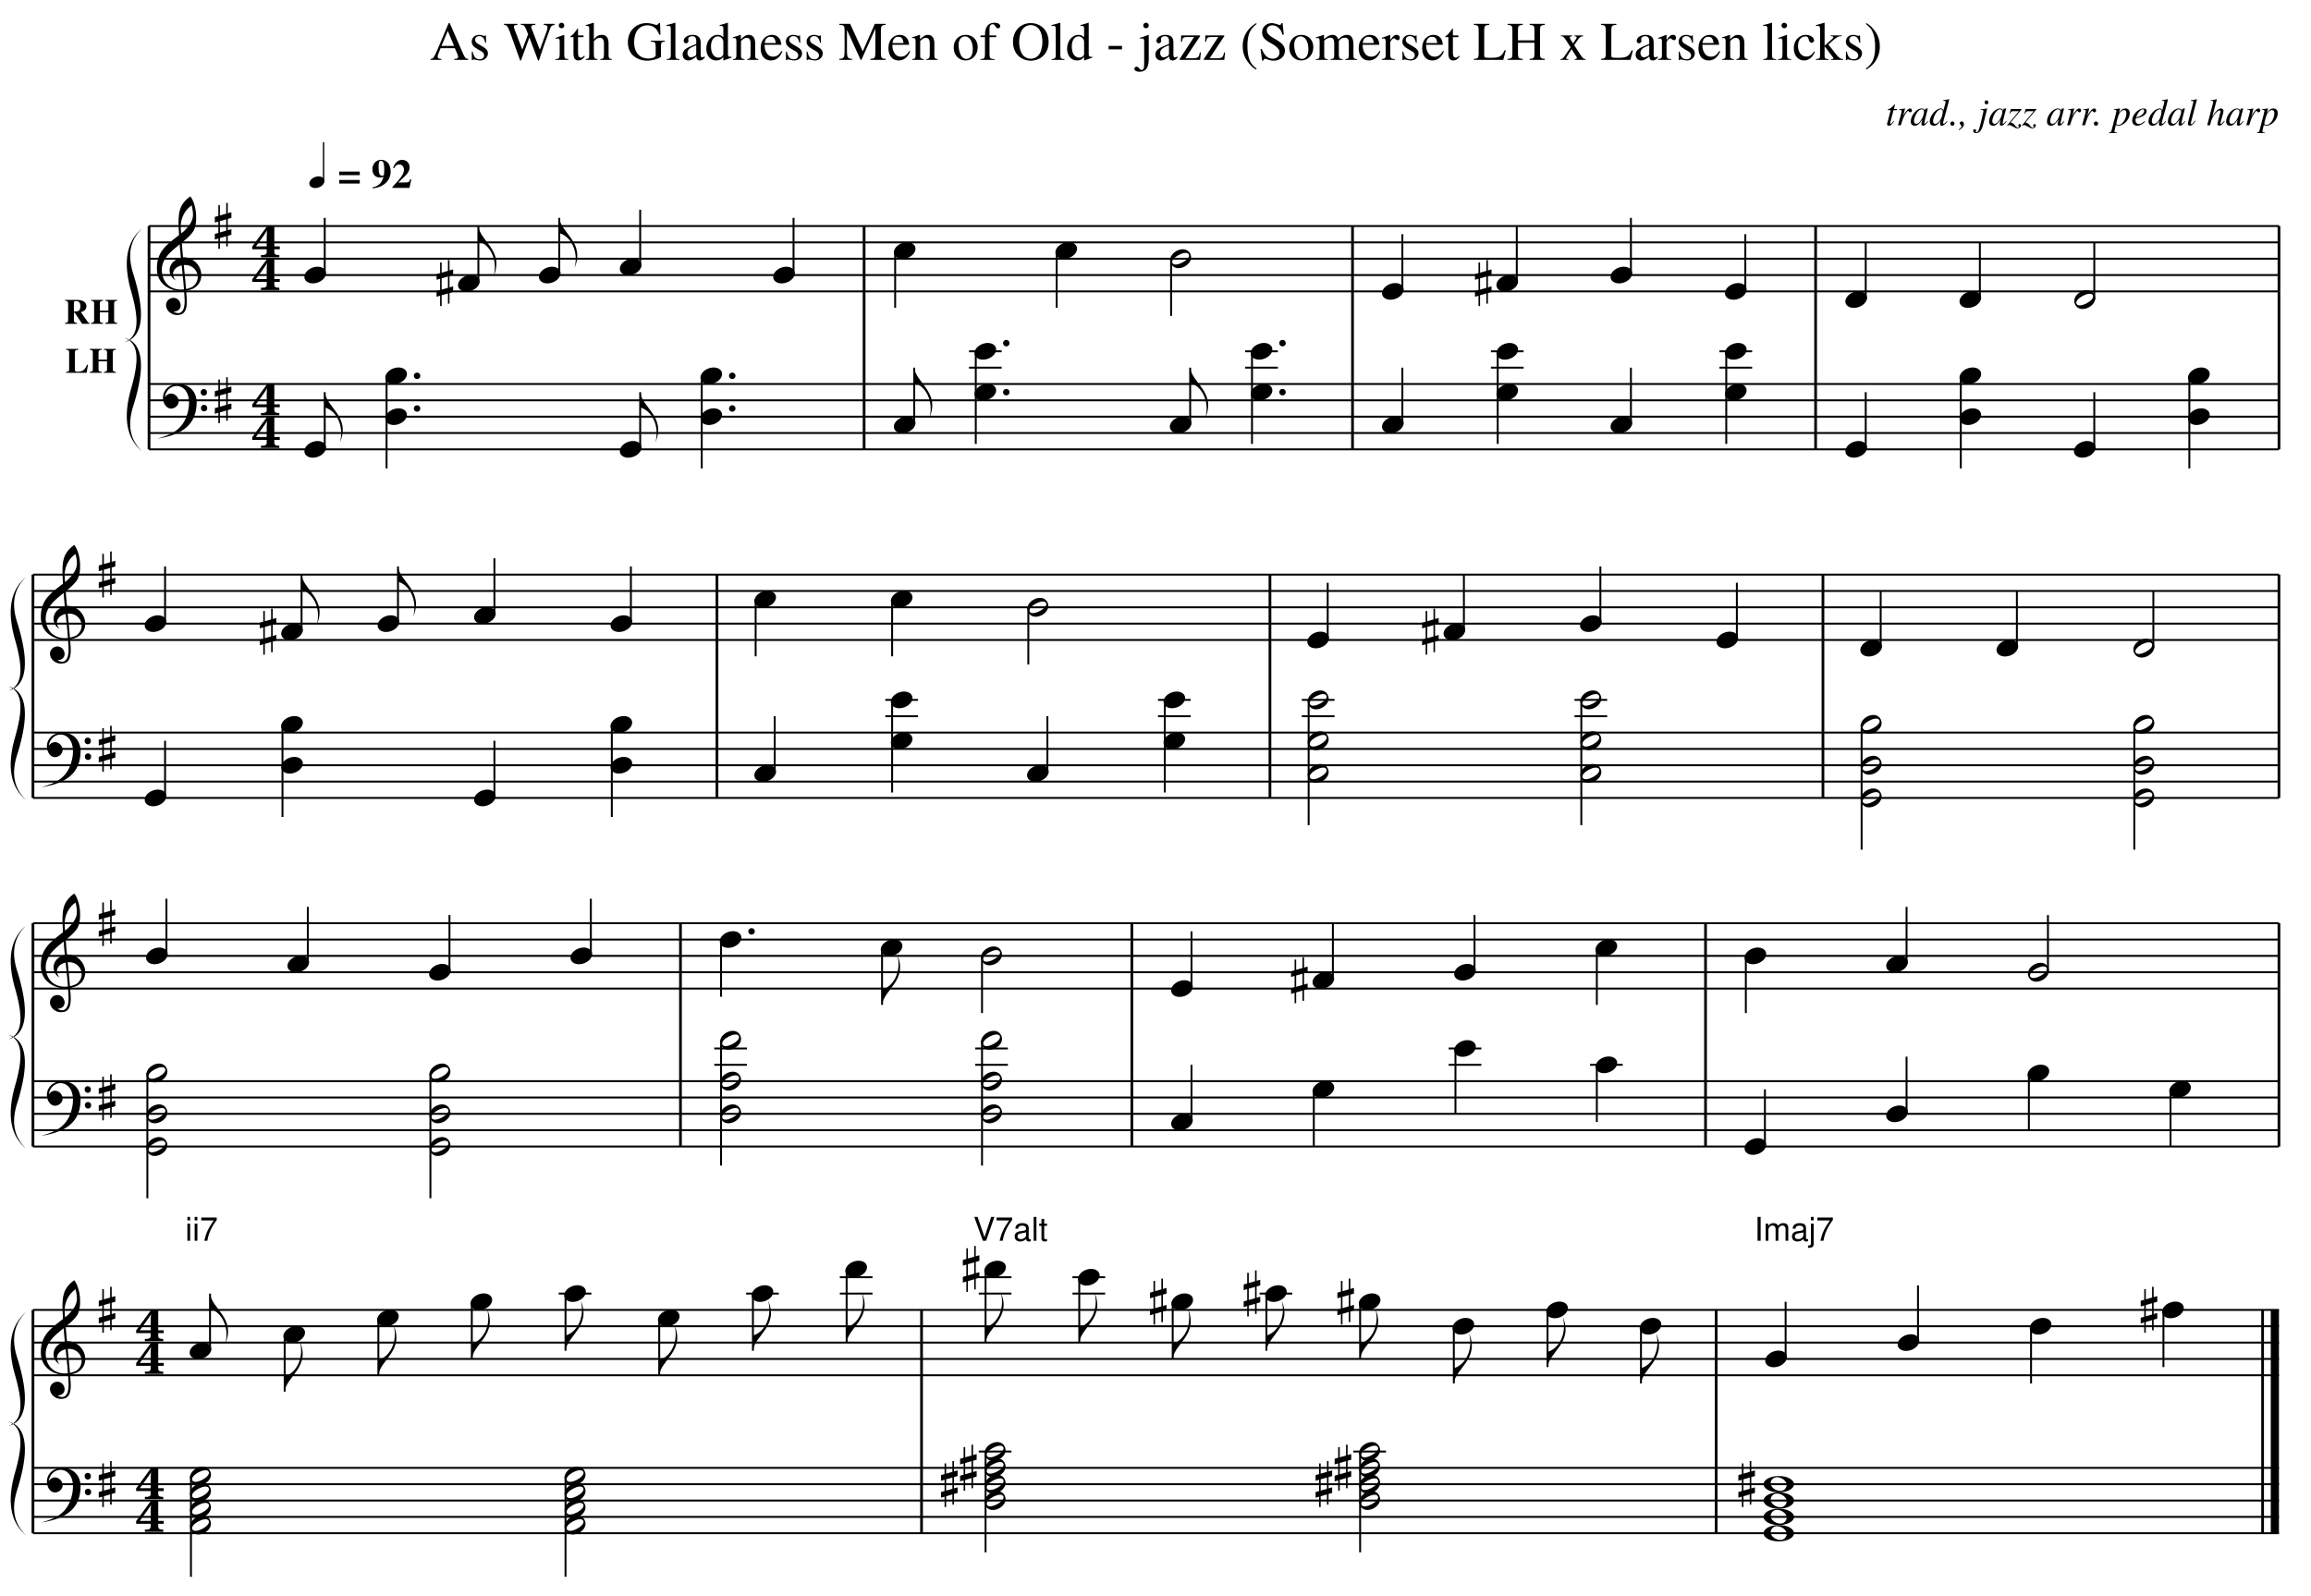
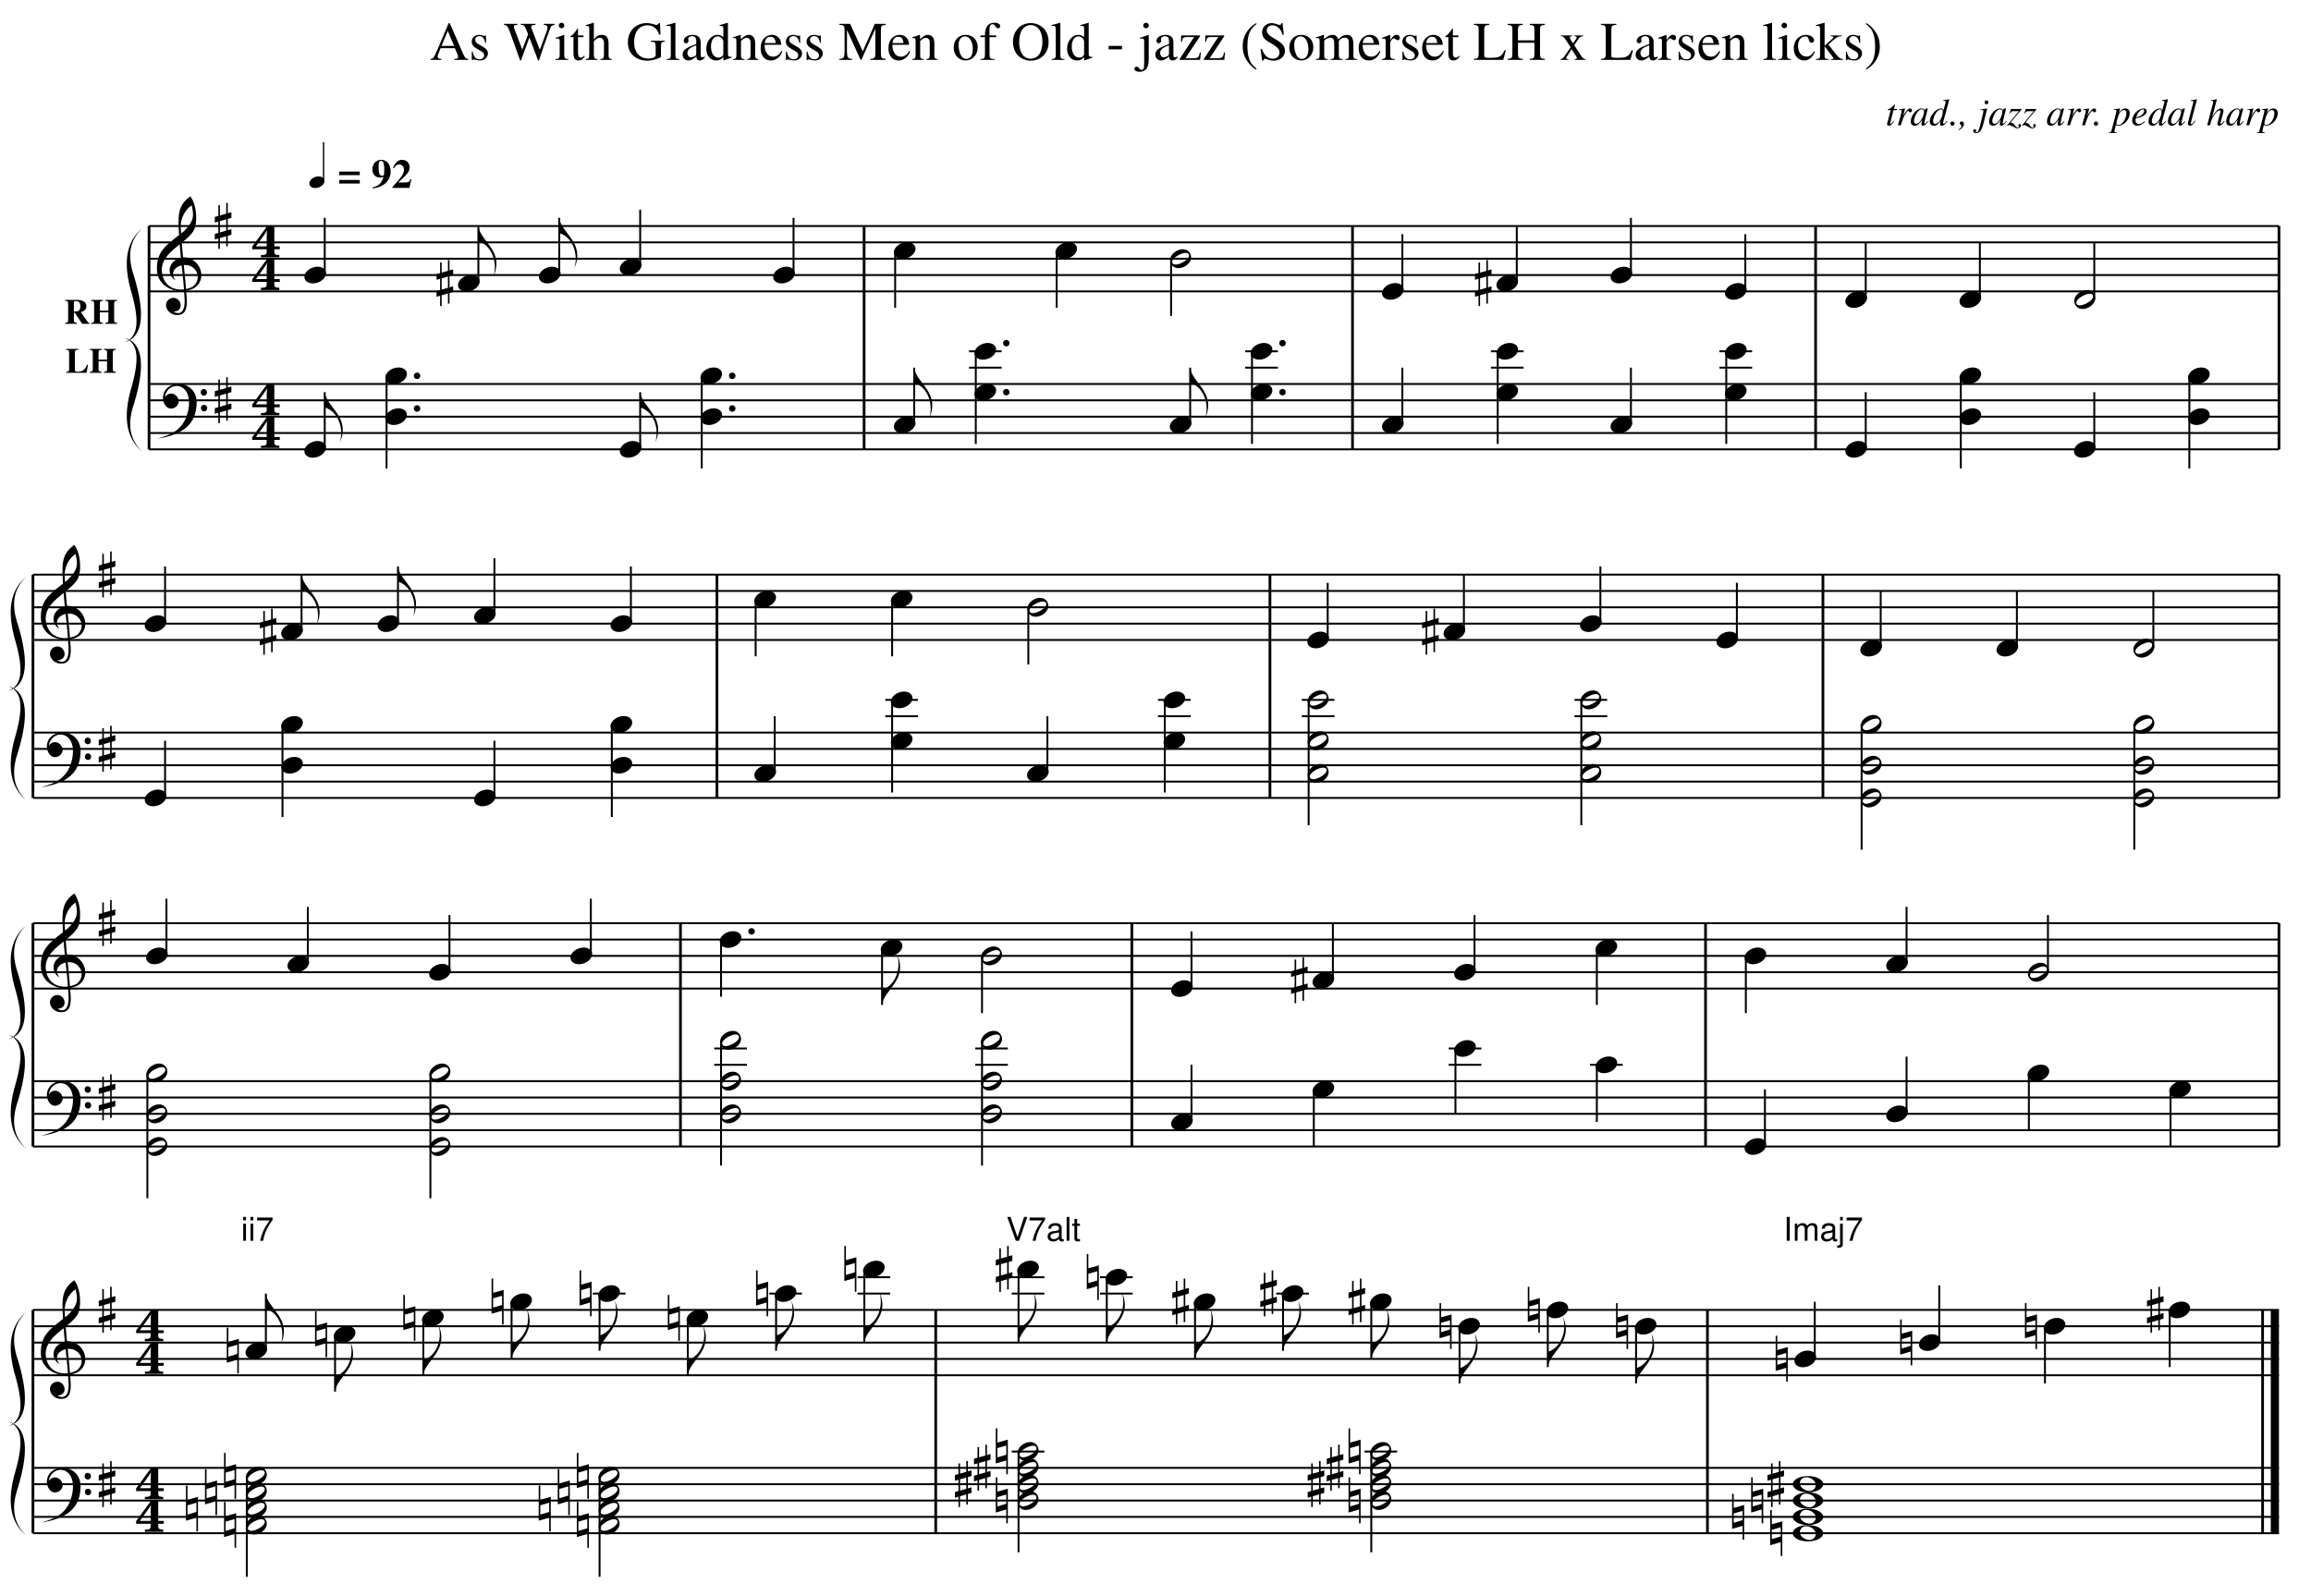
<svg xmlns="http://www.w3.org/2000/svg" xmlns:xlink="http://www.w3.org/1999/xlink" viewBox="0 0 701.60 484.43" version="1.1" color="black" width="701.60px" height="484.43px">
  <style type="text/css">
.fill {fill: currentColor}
.stroke {stroke: currentColor; fill: none}
text{white-space: pre}
</style>
  <g stroke-width="0.70" transform="scale(0.827)">

</g>
  <g stroke-width="0.70" transform="scale(0.827)" style="font:20.00px Times">
    <text x="424.40" y="22.00" text-anchor="middle">As With Gladness Men of Old  -  jazz (Somerset LH x Larsen licks)</text>
  </g>
  <g stroke-width="0.70" transform="scale(0.827)" style="font:italic 14.00px Times">
    <text x="836.60" y="46.00" text-anchor="end">trad., jazz arr. pedal harp</text>
  </g>
  <g stroke-width="0.70" transform="scale(0.579)" style="font:italic 14.00px Times">
    <defs>
      <ellipse id="hd" rx="4.1" ry="2.9" transform="rotate(-20)" class="fill" />
    </defs>
    <use x="166.16" y="95.57" xlink:href="#hd" />
    <path d="M169.66 95.57v-21.00" class="stroke" />
  </g>
  <g stroke-width="0.70" transform="scale(0.827)" style="font:bold 15.00px Times">
    <text x="124.01" y="69.00">= 92</text>
  </g>
  <g stroke-width="0.70" transform="scale(0.827)" style="font:bold 13.00px Times">
    <text x="33.41" y="118.90" text-anchor="middle">RH</text>
    <text x="33.41" y="136.90" text-anchor="middle">LH</text>
    <path class="stroke" stroke-width="1" d="M54.71 165.00v-82.00" />
    <defs>
      <path id="brace" class="fill" d="m-2.5 101  c-4.5 -4.6 -7.5 -12.2 -4.4 -26.8  3.5 -14.3 3.2 -21.7 -2.1 -24.2  7.4 2.4 7.3 14.2 3.5 29.5  -2.7 9.5 -1.5 16.2 3 21.5  M-2.5 1c-4.5 4.6 -7.5 12.2 -4.4 26.8  c3.5 14.3 3.2 21.7 -2.1 24.2  7.4 -2.4 7.3 -14.2 3.5 -29.5  -2.7 -9.5 -1.5 -16.2 3 -21.5" />
    </defs>
    <g transform="translate(54.71,83.00) scale(1,0.82)">
      <use xlink:href="#brace" />
    </g>
    <path class="stroke" stroke-width="1" d="M317.21 107.00v-24.00" />
    <path class="stroke" stroke-width="1" d="M317.21 165.00v-58.00" />
    <path class="stroke" stroke-width="1" d="M496.51 107.00v-24.00" />
    <path class="stroke" stroke-width="1" d="M496.51 165.00v-58.00" />
    <path class="stroke" stroke-width="1" d="M666.51 107.00v-24.00" />
    <path class="stroke" stroke-width="1" d="M666.51 165.00v-58.00" />
    <path class="stroke" stroke-width="1" d="M836.61 107.00v-24.00" />
    <path class="stroke" stroke-width="1" d="M836.61 165.00v-58.00" />
    <path d="m54.71 107.00  h781.90  M54.71 101.00  h781.90  M54.71 95.00  h781.90  M54.71 89.00  h781.90  M54.71 83.00  h781.90  " class="stroke" />
    <path d="m54.71 165.00  h781.90  M54.71 159.00  h781.90  M54.71 153.00  h781.90  M54.71 147.00  h781.90  M54.71 141.00  h781.90  " class="stroke" />
    <defs>
      <path id="utclef" class="fill" d="m-50 -90  c-72 -41 -72 -158 52 -188  150 -10 220 188 90 256  -114 52 -275 0 -293 -136  -15 -181 93 -229 220 -334  88 -87 79 -133 62 -210  -51 33 -94 105 -89 186  17 267 36 374 49 574  6 96 -19 134 -77 135  -80 1 -126 -93 -61 -133  85 -41 133 101 31 105  23 17 92 37 90 -92  -10 -223 -39 -342 -50 -617  0 -90 0 -162 96 -232  56 72 63 230 22 289  -74 106 -257 168 -255 316  9 153 148 185 252 133  86 -65 29 -192 -80 -176  -71 12 -105 67 -59 124" />
      <use id="tclef" transform="translate(0,6) scale(0.045)" xlink:href="#utclef" />
    </defs>
    <use x="66.71" y="101.00" xlink:href="#tclef" />
    <defs>
      <path id="usharp" class="fill" d="  m136 -702  v890  h32  v-890  m128 840  h32  v-888  h-32  m-232 286  v116  l338 -96  v-116  m-338 442  v116  l338 -98  v-114" />
      <use id="sh0" transform="translate(-4,5) scale(0.018)" xlink:href="#usharp" />
    </defs>
    <use x="81.71" y="83.00" xlink:href="#sh0" />
    <g style="font:bold 16px serif" transform="translate(97.71,106.50) scale(1.2,1)">
      <text text-anchor="middle">4</text>
      <text y="-12" text-anchor="middle">4</text>
    </g>
    <use x="115.71" y="101.00" xlink:href="#hd" />
    <path d="M119.21 101.00v-21.00" class="stroke" />
    <use x="172.11" y="104.00" xlink:href="#hd" />
    <use x="163.11" y="104.00" xlink:href="#sh0" />
    <path d="M175.61 104.00v-21.00" class="stroke" />
    <path class="fill" d="M175.61 83.00c0.6 5.6 9.6 9 5.6 18.4  1.6 -6 -1.3 -11.6 -5.6 -12.8 " />
    <use x="201.81" y="101.00" xlink:href="#hd" />
    <path d="M205.31 101.00v-21.00" class="stroke" />
    <path class="fill" d="M205.31 80.00c0.6 5.6 9.6 9 5.6 18.4  1.6 -6 -1.3 -11.6 -5.6 -12.8 " />
    <use x="231.51" y="98.00" xlink:href="#hd" />
    <path d="M235.01 98.00v-21.00" class="stroke" />
    <use x="287.81" y="101.00" xlink:href="#hd" />
    <path d="M291.31 101.00v-21.00" class="stroke" />
    <use x="332.11" y="92.00" xlink:href="#hd" />
    <path d="M328.61 92.00v21.00" class="stroke" />
    <use x="391.41" y="92.00" xlink:href="#hd" />
    <path d="M387.91 92.00v21.00" class="stroke" />
    <defs>
      <path id="Hd" class="fill" d="m3 -1.6  c-1 -1.8 -7 1.4 -6 3.2  1 1.8 7 -1.4 6 -3.2  m0.5 -0.3  c2 3.8 -5 7.6 -7 3.8  -2 -3.8 5 -7.6 7 -3.8" />
    </defs>
    <use x="433.41" y="95.00" xlink:href="#Hd" />
    <path d="M429.91 95.00v21.00" class="stroke" />
    <use x="511.31" y="107.00" xlink:href="#hd" />
    <path d="M514.81 107.00v-21.00" class="stroke" />
    <use x="553.31" y="104.00" xlink:href="#hd" />
    <use x="544.31" y="104.00" xlink:href="#sh0" />
    <path d="M556.81 104.00v-21.00" class="stroke" />
    <use x="595.21" y="101.00" xlink:href="#hd" />
    <path d="M598.71 101.00v-21.00" class="stroke" />
    <use x="637.21" y="107.00" xlink:href="#hd" />
    <path d="M640.71 107.00v-21.00" class="stroke" />
    <use x="681.41" y="110.00" xlink:href="#hd" />
    <path d="M684.91 110.00v-21.00" class="stroke" />
    <use x="723.31" y="110.00" xlink:href="#hd" />
    <path d="M726.81 110.00v-21.00" class="stroke" />
    <use x="765.31" y="110.00" xlink:href="#Hd" />
    <path d="M768.81 110.00v-21.00" class="stroke" />
    <defs>
      <path id="ubclef" class="fill" d="m-200 -87  c124 -35 222 -78 254 -236  43 -228 -167 -246 -192 -103  59 -80 157 22 92 78  -62 47 -115 -22 -106 -88  21 -141 270 -136 274 52  -1 175 -106 264 -322 297  m357 -250  c0 -36 51 -34 51 0  0 37 -51 36 -51 0  m-2 -129  c0 -36 51 -34 51 0  0 38 -51 37 -51 0" />
      <use id="bclef" transform="translate(0,18) scale(0.045)" xlink:href="#ubclef" />
    </defs>
    <use x="66.71" y="147.00" xlink:href="#bclef" />
    <use x="81.71" y="147.00" xlink:href="#sh0" />
    <g style="font:bold 16px serif" transform="translate(97.71,164.50) scale(1.2,1)">
      <text text-anchor="middle">4</text>
      <text y="-12" text-anchor="middle">4</text>
    </g>
    <use x="115.71" y="165.00" xlink:href="#hd" />
    <path d="M119.21 165.00v-21.00" class="stroke" />
    <path class="fill" d="M119.21 144.00c0.6 5.6 9.6 9 5.6 18.4  1.6 -6 -1.3 -11.6 -5.6 -12.8 " />
    <use x="145.41" y="138.00" xlink:href="#hd" />
    <circle class="fill" cx="153.11" cy="138.00" r="1.2" />
    <path d="M141.91 138.00v34.00" class="stroke" />
    <use x="145.41" y="153.00" xlink:href="#hd" />
    <circle class="fill" cx="153.11" cy="150.00" r="1.2" />
    <use x="231.51" y="165.00" xlink:href="#hd" />
    <path d="M235.01 165.00v-21.00" class="stroke" />
    <path class="fill" d="M235.01 144.00c0.6 5.6 9.6 9 5.6 18.4  1.6 -6 -1.3 -11.6 -5.6 -12.8 " />
    <use x="261.11" y="138.00" xlink:href="#hd" />
    <circle class="fill" cx="268.81" cy="138.00" r="1.2" />
    <path d="M257.61 138.00v34.00" class="stroke" />
    <use x="261.11" y="153.00" xlink:href="#hd" />
    <circle class="fill" cx="268.81" cy="150.00" r="1.2" />
    <use x="332.11" y="156.00" xlink:href="#hd" />
    <path d="M335.61 156.00v-21.00" class="stroke" />
    <path class="fill" d="M335.61 135.00c0.6 5.6 9.6 9 5.6 18.4  1.6 -6 -1.3 -11.6 -5.6 -12.8 " />
    <defs>
      <path id="hl" class="stroke" d="m-6 0h12" />
    </defs>
    <use x="361.71" y="135.00" xlink:href="#hl" />
    <use x="361.71" y="129.00" xlink:href="#hl" />
    <use x="361.71" y="129.00" xlink:href="#hd" />
    <circle class="fill" cx="369.41" cy="126.00" r="1.2" />
    <path d="M358.21 129.00v34.00" class="stroke" />
    <use x="361.71" y="144.00" xlink:href="#hd" />
    <circle class="fill" cx="369.41" cy="144.00" r="1.2" />
    <use x="433.41" y="156.00" xlink:href="#hd" />
    <path d="M436.91 156.00v-21.00" class="stroke" />
    <path class="fill" d="M436.91 135.00c0.6 5.6 9.6 9 5.6 18.4  1.6 -6 -1.3 -11.6 -5.6 -12.8 " />
    <use x="463.11" y="135.00" xlink:href="#hl" />
    <use x="463.11" y="129.00" xlink:href="#hl" />
    <use x="463.11" y="129.00" xlink:href="#hd" />
    <circle class="fill" cx="470.81" cy="126.00" r="1.2" />
    <path d="M459.61 129.00v34.00" class="stroke" />
    <use x="463.11" y="144.00" xlink:href="#hd" />
    <circle class="fill" cx="470.81" cy="144.00" r="1.2" />
    <use x="511.31" y="156.00" xlink:href="#hd" />
    <path d="M514.81 156.00v-21.00" class="stroke" />
    <use x="553.31" y="135.00" xlink:href="#hl" />
    <use x="553.31" y="129.00" xlink:href="#hl" />
    <use x="553.31" y="129.00" xlink:href="#hd" />
    <path d="M549.81 129.00v34.00" class="stroke" />
    <use x="553.31" y="144.00" xlink:href="#hd" />
    <use x="595.21" y="156.00" xlink:href="#hd" />
    <path d="M598.71 156.00v-21.00" class="stroke" />
    <use x="637.21" y="135.00" xlink:href="#hl" />
    <use x="637.21" y="129.00" xlink:href="#hl" />
    <use x="637.21" y="129.00" xlink:href="#hd" />
    <path d="M633.71 129.00v34.00" class="stroke" />
    <use x="637.21" y="144.00" xlink:href="#hd" />
    <use x="681.41" y="165.00" xlink:href="#hd" />
    <path d="M684.91 165.00v-21.00" class="stroke" />
    <use x="723.31" y="138.00" xlink:href="#hd" />
    <path d="M719.81 138.00v34.00" class="stroke" />
    <use x="723.31" y="153.00" xlink:href="#hd" />
    <use x="765.31" y="165.00" xlink:href="#hd" />
    <path d="M768.81 165.00v-21.00" class="stroke" />
    <use x="807.21" y="138.00" xlink:href="#hd" />
    <path d="M803.71 138.00v34.00" class="stroke" />
    <use x="807.21" y="153.00" xlink:href="#hd" />
  </g>
  <g stroke-width="0.70" transform="scale(0.827)" style="font:bold 13.00px Times">
    <path class="stroke" stroke-width="1" d="M12.10 293.00v-82.00" />
    <g transform="translate(12.10,211.00) scale(1,0.82)">
      <use xlink:href="#brace" />
    </g>
    <path class="stroke" stroke-width="1" d="M263.20 235.00v-24.00" />
    <path class="stroke" stroke-width="1" d="M263.20 293.00v-58.00" />
    <path class="stroke" stroke-width="1" d="M466.20 235.00v-24.00" />
    <path class="stroke" stroke-width="1" d="M466.20 293.00v-58.00" />
    <path class="stroke" stroke-width="1" d="M669.20 235.00v-24.00" />
    <path class="stroke" stroke-width="1" d="M669.20 293.00v-58.00" />
    <path class="stroke" stroke-width="1" d="M836.60 235.00v-24.00" />
    <path class="stroke" stroke-width="1" d="M836.60 293.00v-58.00" />
    <path d="m12.10 235.00  h824.50  M12.10 229.00  h824.50  M12.10 223.00  h824.50  M12.10 217.00  h824.50  M12.10 211.00  h824.50  " class="stroke" />
    <path d="m12.10 293.00  h824.50  M12.10 287.00  h824.50  M12.10 281.00  h824.50  M12.10 275.00  h824.50  M12.10 269.00  h824.50  " class="stroke" />
    <use x="24.10" y="229.00" xlink:href="#tclef" />
    <use x="39.10" y="211.00" xlink:href="#sh0" />
    <use x="57.10" y="229.00" xlink:href="#hd" />
    <path d="M60.60 229.00v-21.00" class="stroke" />
    <use x="107.20" y="232.00" xlink:href="#hd" />
    <use x="98.20" y="232.00" xlink:href="#sh0" />
    <path d="M110.70 232.00v-21.00" class="stroke" />
    <path class="fill" d="M110.70 211.00c0.6 5.6 9.6 9 5.6 18.4  1.6 -6 -1.3 -11.6 -5.6 -12.8 " />
    <use x="142.60" y="229.00" xlink:href="#hd" />
    <path d="M146.10 229.00v-21.00" class="stroke" />
    <path class="fill" d="M146.10 208.00c0.6 5.6 9.6 9 5.6 18.4  1.6 -6 -1.3 -11.6 -5.6 -12.8 " />
    <use x="178.00" y="226.00" xlink:href="#hd" />
    <path d="M181.50 226.00v-21.00" class="stroke" />
    <use x="228.10" y="229.00" xlink:href="#hd" />
    <path d="M231.60 229.00v-21.00" class="stroke" />
    <use x="280.90" y="220.00" xlink:href="#hd" />
    <path d="M277.40 220.00v21.00" class="stroke" />
    <use x="331.00" y="220.00" xlink:href="#hd" />
    <path d="M327.50 220.00v21.00" class="stroke" />
    <use x="381.00" y="223.00" xlink:href="#Hd" />
    <path d="M377.50 223.00v21.00" class="stroke" />
    <use x="483.90" y="235.00" xlink:href="#hd" />
    <path d="M487.40 235.00v-21.00" class="stroke" />
    <use x="533.90" y="232.00" xlink:href="#hd" />
    <use x="524.90" y="232.00" xlink:href="#sh0" />
    <path d="M537.40 232.00v-21.00" class="stroke" />
    <use x="584.00" y="229.00" xlink:href="#hd" />
    <path d="M587.50 229.00v-21.00" class="stroke" />
    <use x="634.10" y="235.00" xlink:href="#hd" />
    <path d="M637.60 235.00v-21.00" class="stroke" />
    <use x="686.90" y="238.00" xlink:href="#hd" />
    <path d="M690.40 238.00v-21.00" class="stroke" />
    <use x="736.90" y="238.00" xlink:href="#hd" />
    <path d="M740.40 238.00v-21.00" class="stroke" />
    <use x="787.00" y="238.00" xlink:href="#Hd" />
    <path d="M790.50 238.00v-21.00" class="stroke" />
    <use x="24.10" y="275.00" xlink:href="#bclef" />
    <use x="39.10" y="275.00" xlink:href="#sh0" />
    <use x="57.10" y="293.00" xlink:href="#hd" />
    <path d="M60.60 293.00v-21.00" class="stroke" />
    <use x="107.20" y="266.00" xlink:href="#hd" />
    <path d="M103.70 266.00v34.00" class="stroke" />
    <use x="107.20" y="281.00" xlink:href="#hd" />
    <use x="178.00" y="293.00" xlink:href="#hd" />
    <path d="M181.50 293.00v-21.00" class="stroke" />
    <use x="228.10" y="266.00" xlink:href="#hd" />
    <path d="M224.60 266.00v34.00" class="stroke" />
    <use x="228.10" y="281.00" xlink:href="#hd" />
    <use x="280.90" y="284.00" xlink:href="#hd" />
    <path d="M284.40 284.00v-21.00" class="stroke" />
    <use x="331.00" y="263.00" xlink:href="#hl" />
    <use x="331.00" y="257.00" xlink:href="#hl" />
    <use x="331.00" y="257.00" xlink:href="#hd" />
    <path d="M327.50 257.00v34.00" class="stroke" />
    <use x="331.00" y="272.00" xlink:href="#hd" />
    <use x="381.00" y="284.00" xlink:href="#hd" />
    <path d="M384.50 284.00v-21.00" class="stroke" />
    <use x="431.10" y="263.00" xlink:href="#hl" />
    <use x="431.10" y="257.00" xlink:href="#hl" />
    <use x="431.10" y="257.00" xlink:href="#hd" />
    <path d="M427.60 257.00v34.00" class="stroke" />
    <use x="431.10" y="272.00" xlink:href="#hd" />
    <use x="483.90" y="263.00" xlink:href="#hl" />
    <use x="483.90" y="257.00" xlink:href="#hl" />
    <use x="483.90" y="257.00" xlink:href="#Hd" />
    <path d="M480.40 257.00v46.00" class="stroke" />
    <use x="483.90" y="284.00" xlink:href="#Hd" />
    <use x="483.90" y="272.00" xlink:href="#Hd" />
    <use x="584.00" y="263.00" xlink:href="#hl" />
    <use x="584.00" y="257.00" xlink:href="#hl" />
    <use x="584.00" y="257.00" xlink:href="#Hd" />
    <path d="M580.50 257.00v46.00" class="stroke" />
    <use x="584.00" y="284.00" xlink:href="#Hd" />
    <use x="584.00" y="272.00" xlink:href="#Hd" />
    <use x="686.90" y="266.00" xlink:href="#Hd" />
    <path d="M683.40 266.00v46.00" class="stroke" />
    <use x="686.90" y="293.00" xlink:href="#Hd" />
    <use x="686.90" y="281.00" xlink:href="#Hd" />
    <use x="787.00" y="266.00" xlink:href="#Hd" />
    <path d="M783.50 266.00v46.00" class="stroke" />
    <use x="787.00" y="293.00" xlink:href="#Hd" />
    <use x="787.00" y="281.00" xlink:href="#Hd" />
  </g>
  <g stroke-width="0.70" transform="scale(0.827)" style="font:bold 13.00px Times">
    <path class="stroke" stroke-width="1" d="M12.10 421.00v-82.00" />
    <g transform="translate(12.10,339.00) scale(1,0.82)">
      <use xlink:href="#brace" />
    </g>
    <path class="stroke" stroke-width="1" d="M249.80 363.00v-24.00" />
    <path class="stroke" stroke-width="1" d="M249.80 421.00v-58.00" />
    <path class="stroke" stroke-width="1" d="M415.50 363.00v-24.00" />
    <path class="stroke" stroke-width="1" d="M415.50 421.00v-58.00" />
    <path class="stroke" stroke-width="1" d="M626.10 363.00v-24.00" />
    <path class="stroke" stroke-width="1" d="M626.10 421.00v-58.00" />
    <path class="stroke" stroke-width="1" d="M836.60 363.00v-24.00" />
    <path class="stroke" stroke-width="1" d="M836.60 421.00v-58.00" />
    <path d="m12.10 363.00  h824.50  M12.10 357.00  h824.50  M12.10 351.00  h824.50  M12.10 345.00  h824.50  M12.10 339.00  h824.50  " class="stroke" />
    <path d="m12.10 421.00  h824.50  M12.10 415.00  h824.50  M12.10 409.00  h824.50  M12.10 403.00  h824.50  M12.10 397.00  h824.50  " class="stroke" />
    <use x="24.10" y="357.00" xlink:href="#tclef" />
    <use x="39.10" y="339.00" xlink:href="#sh0" />
    <use x="57.60" y="351.00" xlink:href="#hd" />
    <path d="M61.10 351.00v-21.00" class="stroke" />
    <use x="109.50" y="354.00" xlink:href="#hd" />
    <path d="M113.00 354.00v-21.00" class="stroke" />
    <use x="161.50" y="357.00" xlink:href="#hd" />
    <path d="M165.00 357.00v-21.00" class="stroke" />
    <use x="213.40" y="351.00" xlink:href="#hd" />
    <path d="M216.90 351.00v-21.00" class="stroke" />
    <use x="268.20" y="345.00" xlink:href="#hd" />
    <circle class="fill" cx="275.90" cy="342.00" r="1.2" />
    <path d="M264.70 345.00v21.00" class="stroke" />
    <use x="327.30" y="348.00" xlink:href="#hd" />
    <path d="M323.80 348.00v21.00" class="stroke" />
    <path class="fill" d="M323.80 369.00c0.6 -5.6 9.6 -9 5.6 -18.4  1.6 6 -1.3 11.6 -5.6 12.8 " />
    <use x="364.00" y="351.00" xlink:href="#Hd" />
    <path d="M360.50 351.00v21.00" class="stroke" />
    <use x="433.90" y="363.00" xlink:href="#hd" />
    <path d="M437.40 363.00v-21.00" class="stroke" />
    <use x="485.80" y="360.00" xlink:href="#hd" />
    <use x="476.80" y="360.00" xlink:href="#sh0" />
    <path d="M489.30 360.00v-21.00" class="stroke" />
    <use x="537.80" y="357.00" xlink:href="#hd" />
    <path d="M541.30 357.00v-21.00" class="stroke" />
    <use x="589.70" y="348.00" xlink:href="#hd" />
    <path d="M586.20 348.00v21.00" class="stroke" />
    <use x="644.40" y="351.00" xlink:href="#hd" />
    <path d="M640.90 351.00v21.00" class="stroke" />
    <use x="696.40" y="354.00" xlink:href="#hd" />
    <path d="M699.90 354.00v-21.00" class="stroke" />
    <use x="748.30" y="357.00" xlink:href="#Hd" />
    <path d="M751.80 357.00v-21.00" class="stroke" />
    <use x="24.10" y="403.00" xlink:href="#bclef" />
    <use x="39.10" y="403.00" xlink:href="#sh0" />
    <use x="57.60" y="394.00" xlink:href="#Hd" />
    <path d="M54.10 394.00v46.00" class="stroke" />
    <use x="57.60" y="421.00" xlink:href="#Hd" />
    <use x="57.60" y="409.00" xlink:href="#Hd" />
    <use x="161.50" y="394.00" xlink:href="#Hd" />
    <path d="M158.00 394.00v46.00" class="stroke" />
    <use x="161.50" y="421.00" xlink:href="#Hd" />
    <use x="161.50" y="409.00" xlink:href="#Hd" />
    <use x="268.20" y="391.00" xlink:href="#hl" />
    <use x="268.20" y="385.00" xlink:href="#hl" />
    <use x="268.20" y="382.00" xlink:href="#Hd" />
    <path d="M264.70 382.00v46.00" class="stroke" />
    <use x="268.20" y="409.00" xlink:href="#Hd" />
    <use x="268.20" y="397.00" xlink:href="#Hd" />
    <use x="364.00" y="391.00" xlink:href="#hl" />
    <use x="364.00" y="385.00" xlink:href="#hl" />
    <use x="364.00" y="382.00" xlink:href="#Hd" />
    <path d="M360.50 382.00v46.00" class="stroke" />
    <use x="364.00" y="409.00" xlink:href="#Hd" />
    <use x="364.00" y="397.00" xlink:href="#Hd" />
    <use x="433.90" y="412.00" xlink:href="#hd" />
    <path d="M437.40 412.00v-21.00" class="stroke" />
    <use x="485.80" y="400.00" xlink:href="#hd" />
    <path d="M482.30 400.00v21.00" class="stroke" />
    <use x="537.80" y="391.00" xlink:href="#hl" />
    <use x="537.80" y="385.00" xlink:href="#hl" />
    <use x="537.80" y="385.00" xlink:href="#hd" />
    <path d="M534.30 385.00v24.00" class="stroke" />
    <use x="589.70" y="391.00" xlink:href="#hl" />
    <use x="589.70" y="391.00" xlink:href="#hd" />
    <path d="M586.20 391.00v21.00" class="stroke" />
    <use x="644.40" y="421.00" xlink:href="#hd" />
    <path d="M647.90 421.00v-21.00" class="stroke" />
    <use x="696.40" y="409.00" xlink:href="#hd" />
    <path d="M699.90 409.00v-21.00" class="stroke" />
    <use x="748.30" y="394.00" xlink:href="#hd" />
    <path d="M744.80 394.00v21.00" class="stroke" />
    <use x="800.30" y="400.00" xlink:href="#hd" />
    <path d="M796.80 400.00v21.00" class="stroke" />
  </g>
  <g stroke-width="0.70" transform="scale(0.827)" style="font:bold 13.00px Times">
    <path class="stroke" stroke-width="1" d="M12.10 563.00v-82.00" />
    <g transform="translate(12.10,481.00) scale(1,0.82)">
      <use xlink:href="#brace" />
    </g>
-     <path class="stroke" stroke-width="1" d="M338.30 505.00v-24.00" />
-     <path class="stroke" stroke-width="1" d="M338.30 563.00v-58.00" />
-     <path class="stroke" stroke-width="1" d="M630.00 505.00v-24.00" />
-     <path class="stroke" stroke-width="1" d="M630.00 563.00v-58.00" />
+     <path class="stroke" stroke-width="1" d="M343.50 505.00v-24.00" />
+     <path class="stroke" stroke-width="1" d="M343.50 563.00v-58.00" />
+     <path class="stroke" stroke-width="1" d="M626.80 505.00v-24.00" />
+     <path class="stroke" stroke-width="1" d="M626.80 563.00v-58.00" />
    <path class="stroke" stroke-width="3" d="M835.10 505.00v-24.00" />
    <path class="stroke" stroke-width="1" d="M830.60 505.00v-24.00" />
    <path class="stroke" stroke-width="3" d="M835.10 563.00v-58.00" />
    <path class="stroke" stroke-width="1" d="M830.60 563.00v-58.00" />
    <path d="m12.10 505.00  h824.50  M12.10 499.00  h824.50  M12.10 493.00  h824.50  M12.10 487.00  h824.50  M12.10 481.00  h824.50  " class="stroke" />
    <path d="m12.10 563.00  h824.50  M12.10 557.00  h824.50  M12.10 551.00  h824.50  M12.10 545.00  h824.50  M12.10 539.00  h824.50  " class="stroke" />
  </g>
  <g stroke-width="0.70" transform="scale(0.827)" style="font:12.00px Helvetica">
-     <text x="68.00" y="455.60">ii7</text>
-     <text x="357.30" y="455.60">V7alt</text>
-     <text x="644.00" y="455.60">Imaj7</text>
+     <text x="88.50" y="455.60">ii7</text>
+     <text x="369.40" y="455.60">V7alt</text>
+     <text x="654.70" y="455.60">Imaj7</text>
    <use x="24.10" y="499.00" xlink:href="#tclef" />
    <use x="39.10" y="481.00" xlink:href="#sh0" />
    <g style="font:bold 16px serif" transform="translate(55.10,504.50) scale(1.2,1)">
      <text text-anchor="middle">4</text>
      <text y="-12" text-anchor="middle">4</text>
    </g>
-     <use x="73.60" y="496.00" xlink:href="#hd" />
-     <path d="M77.10 496.00v-21.00" class="stroke" />
-     <path class="fill" d="M77.10 475.00c0.6 5.6 9.6 9 5.6 18.4  1.6 -6 -1.3 -11.6 -5.6 -12.8 " />
-     <use x="108.00" y="490.00" xlink:href="#hd" />
-     <path d="M104.50 490.00v21.00" class="stroke" />
-     <path class="fill" d="M104.50 511.00c0.6 -5.6 9.6 -9 5.6 -18.4  1.6 6 -1.3 11.6 -5.6 12.8 " />
-     <use x="142.40" y="484.00" xlink:href="#hd" />
-     <path d="M138.90 484.00v21.00" class="stroke" />
-     <path class="fill" d="M138.90 505.00c0.6 -5.6 9.6 -9 5.6 -18.4  1.6 6 -1.3 11.6 -5.6 12.8 " />
-     <use x="176.70" y="478.00" xlink:href="#hd" />
-     <path d="M173.20 478.00v21.00" class="stroke" />
-     <path class="fill" d="M173.20 499.00c0.6 -5.6 9.6 -9 5.6 -18.4  1.6 6 -1.3 11.6 -5.6 12.8 " />
-     <use x="211.10" y="475.00" xlink:href="#hl" />
-     <use x="211.10" y="475.00" xlink:href="#hd" />
-     <path d="M207.60 475.00v21.00" class="stroke" />
-     <path class="fill" d="M207.60 496.00c0.6 -5.6 9.6 -9 5.6 -18.4  1.6 6 -1.3 11.6 -5.6 12.8 " />
-     <use x="245.50" y="484.00" xlink:href="#hd" />
-     <path d="M242.00 484.00v21.00" class="stroke" />
-     <path class="fill" d="M242.00 505.00c0.6 -5.6 9.6 -9 5.6 -18.4  1.6 6 -1.3 11.6 -5.6 12.8 " />
-     <use x="279.90" y="475.00" xlink:href="#hl" />
-     <use x="279.90" y="475.00" xlink:href="#hd" />
-     <path d="M276.40 475.00v21.00" class="stroke" />
-     <path class="fill" d="M276.40 496.00c0.6 -5.6 9.6 -9 5.6 -18.4  1.6 6 -1.3 11.6 -5.6 12.8 " />
-     <use x="314.30" y="475.00" xlink:href="#hl" />
-     <use x="314.30" y="469.00" xlink:href="#hl" />
-     <use x="314.30" y="466.00" xlink:href="#hd" />
-     <path d="M310.80 466.00v27.00" class="stroke" />
-     <path class="fill" d="M310.80 493.00c0.6 -5.6 9.6 -9 5.6 -18.4  1.6 6 -1.3 11.6 -5.6 12.8 " />
-     <use x="365.30" y="475.00" xlink:href="#hl" />
-     <use x="365.30" y="469.00" xlink:href="#hl" />
-     <use x="365.30" y="466.00" xlink:href="#hd" />
-     <use x="356.30" y="466.00" xlink:href="#sh0" />
-     <path d="M361.80 466.00v27.00" class="stroke" />
-     <path class="fill" d="M361.80 493.00c0.6 -5.6 9.6 -9 5.6 -18.4  1.6 6 -1.3 11.6 -5.6 12.8 " />
-     <use x="399.70" y="475.00" xlink:href="#hl" />
-     <use x="399.70" y="469.00" xlink:href="#hl" />
-     <use x="399.70" y="469.00" xlink:href="#hd" />
-     <path d="M396.20 469.00v24.00" class="stroke" />
-     <path class="fill" d="M396.20 493.00c0.6 -5.6 9.6 -9 5.6 -18.4  1.6 6 -1.3 11.6 -5.6 12.8 " />
-     <use x="434.00" y="478.00" xlink:href="#hd" />
-     <use x="425.00" y="478.00" xlink:href="#sh0" />
-     <path d="M430.50 478.00v21.00" class="stroke" />
-     <path class="fill" d="M430.50 499.00c0.6 -5.6 9.6 -9 5.6 -18.4  1.6 6 -1.3 11.6 -5.6 12.8 " />
-     <use x="468.40" y="475.00" xlink:href="#hl" />
-     <use x="468.40" y="475.00" xlink:href="#hd" />
-     <use x="459.40" y="475.00" xlink:href="#sh0" />
-     <path d="M464.90 475.00v21.00" class="stroke" />
-     <path class="fill" d="M464.90 496.00c0.6 -5.6 9.6 -9 5.6 -18.4  1.6 6 -1.3 11.6 -5.6 12.8 " />
-     <use x="502.80" y="478.00" xlink:href="#hd" />
-     <use x="493.80" y="478.00" xlink:href="#sh0" />
-     <path d="M499.30 478.00v21.00" class="stroke" />
-     <path class="fill" d="M499.30 499.00c0.6 -5.6 9.6 -9 5.6 -18.4  1.6 6 -1.3 11.6 -5.6 12.8 " />
-     <use x="537.20" y="487.00" xlink:href="#hd" />
-     <path d="M533.70 487.00v21.00" class="stroke" />
-     <path class="fill" d="M533.70 508.00c0.6 -5.6 9.6 -9 5.6 -18.4  1.6 6 -1.3 11.6 -5.6 12.8 " />
-     <use x="571.60" y="481.00" xlink:href="#hd" />
-     <path d="M568.10 481.00v21.00" class="stroke" />
-     <path class="fill" d="M568.10 502.00c0.6 -5.6 9.6 -9 5.6 -18.4  1.6 6 -1.3 11.6 -5.6 12.8 " />
-     <use x="605.90" y="487.00" xlink:href="#hd" />
-     <path d="M602.40 487.00v21.00" class="stroke" />
-     <path class="fill" d="M602.40 508.00c0.6 -5.6 9.6 -9 5.6 -18.4  1.6 6 -1.3 11.6 -5.6 12.8 " />
-     <use x="652.00" y="499.00" xlink:href="#hd" />
-     <path d="M655.50 499.00v-21.00" class="stroke" />
-     <use x="700.60" y="493.00" xlink:href="#hd" />
-     <path d="M704.10 493.00v-21.00" class="stroke" />
-     <use x="749.10" y="487.00" xlink:href="#hd" />
-     <path d="M745.60 487.00v21.00" class="stroke" />
-     <use x="797.70" y="481.00" xlink:href="#hd" />
-     <use x="788.70" y="481.00" xlink:href="#sh0" />
-     <path d="M794.20 481.00v21.00" class="stroke" />
+     <use x="94.10" y="496.00" xlink:href="#hd" />
+     <defs>
+       <path id="unat" class="fill" d="  m96 -750  h-32  v716  l32 -8  182 -54  v282  h32  v-706  l-34 10  -180 50  v-290  m0 592  v-190  l182 -52  v188" />
+       <use id="nt0" transform="translate(-3,5) scale(0.018)" xlink:href="#unat" />
+     </defs>
+     <use x="85.10" y="496.00" xlink:href="#nt0" />
+     <path d="M97.60 496.00v-21.00" class="stroke" />
+     <path class="fill" d="M97.60 475.00c0.6 5.6 9.6 9 5.6 18.4  1.6 -6 -1.3 -11.6 -5.6 -12.8 " />
+     <use x="126.50" y="490.00" xlink:href="#hd" />
+     <use x="117.50" y="490.00" xlink:href="#nt0" />
+     <path d="M123.00 490.00v21.00" class="stroke" />
+     <path class="fill" d="M123.00 511.00c0.6 -5.6 9.6 -9 5.6 -18.4  1.6 6 -1.3 11.6 -5.6 12.8 " />
+     <use x="158.90" y="484.00" xlink:href="#hd" />
+     <use x="149.90" y="484.00" xlink:href="#nt0" />
+     <path d="M155.40 484.00v21.00" class="stroke" />
+     <path class="fill" d="M155.40 505.00c0.6 -5.6 9.6 -9 5.6 -18.4  1.6 6 -1.3 11.6 -5.6 12.8 " />
+     <use x="191.30" y="478.00" xlink:href="#hd" />
+     <use x="182.30" y="478.00" xlink:href="#nt0" />
+     <path d="M187.80 478.00v21.00" class="stroke" />
+     <path class="fill" d="M187.80 499.00c0.6 -5.6 9.6 -9 5.6 -18.4  1.6 6 -1.3 11.6 -5.6 12.8 " />
+     <use x="223.60" y="475.00" xlink:href="#hl" />
+     <use x="223.60" y="475.00" xlink:href="#hd" />
+     <use x="214.60" y="475.00" xlink:href="#nt0" />
+     <path d="M220.10 475.00v21.00" class="stroke" />
+     <path class="fill" d="M220.10 496.00c0.6 -5.6 9.6 -9 5.6 -18.4  1.6 6 -1.3 11.6 -5.6 12.8 " />
+     <use x="256.00" y="484.00" xlink:href="#hd" />
+     <use x="247.00" y="484.00" xlink:href="#nt0" />
+     <path d="M252.50 484.00v21.00" class="stroke" />
+     <path class="fill" d="M252.50 505.00c0.6 -5.6 9.6 -9 5.6 -18.4  1.6 6 -1.3 11.6 -5.6 12.8 " />
+     <use x="288.40" y="475.00" xlink:href="#hl" />
+     <use x="288.40" y="475.00" xlink:href="#hd" />
+     <use x="279.40" y="475.00" xlink:href="#nt0" />
+     <path d="M284.90 475.00v21.00" class="stroke" />
+     <path class="fill" d="M284.90 496.00c0.6 -5.6 9.6 -9 5.6 -18.4  1.6 6 -1.3 11.6 -5.6 12.8 " />
+     <use x="320.80" y="475.00" xlink:href="#hl" />
+     <use x="320.80" y="469.00" xlink:href="#hl" />
+     <use x="320.80" y="466.00" xlink:href="#hd" />
+     <use x="311.80" y="466.00" xlink:href="#nt0" />
+     <path d="M317.30 466.00v27.00" class="stroke" />
+     <path class="fill" d="M317.30 493.00c0.6 -5.6 9.6 -9 5.6 -18.4  1.6 6 -1.3 11.6 -5.6 12.8 " />
+     <use x="377.40" y="475.00" xlink:href="#hl" />
+     <use x="377.40" y="469.00" xlink:href="#hl" />
+     <use x="377.40" y="466.00" xlink:href="#hd" />
+     <use x="368.40" y="466.00" xlink:href="#sh0" />
+     <path d="M373.90 466.00v27.00" class="stroke" />
+     <path class="fill" d="M373.90 493.00c0.6 -5.6 9.6 -9 5.6 -18.4  1.6 6 -1.3 11.6 -5.6 12.8 " />
+     <use x="409.80" y="475.00" xlink:href="#hl" />
+     <use x="409.80" y="469.00" xlink:href="#hl" />
+     <use x="409.80" y="469.00" xlink:href="#hd" />
+     <use x="400.80" y="469.00" xlink:href="#nt0" />
+     <path d="M406.30 469.00v24.00" class="stroke" />
+     <path class="fill" d="M406.30 493.00c0.6 -5.6 9.6 -9 5.6 -18.4  1.6 6 -1.3 11.6 -5.6 12.8 " />
+     <use x="442.20" y="478.00" xlink:href="#hd" />
+     <use x="433.20" y="478.00" xlink:href="#sh0" />
+     <path d="M438.70 478.00v21.00" class="stroke" />
+     <path class="fill" d="M438.70 499.00c0.6 -5.6 9.6 -9 5.6 -18.4  1.6 6 -1.3 11.6 -5.6 12.8 " />
+     <use x="474.50" y="475.00" xlink:href="#hl" />
+     <use x="474.50" y="475.00" xlink:href="#hd" />
+     <use x="465.50" y="475.00" xlink:href="#sh0" />
+     <path d="M471.00 475.00v21.00" class="stroke" />
+     <path class="fill" d="M471.00 496.00c0.6 -5.6 9.6 -9 5.6 -18.4  1.6 6 -1.3 11.6 -5.6 12.8 " />
+     <use x="506.90" y="478.00" xlink:href="#hd" />
+     <use x="497.90" y="478.00" xlink:href="#sh0" />
+     <path d="M503.40 478.00v21.00" class="stroke" />
+     <path class="fill" d="M503.40 499.00c0.6 -5.6 9.6 -9 5.6 -18.4  1.6 6 -1.3 11.6 -5.6 12.8 " />
+     <use x="539.30" y="487.00" xlink:href="#hd" />
+     <use x="530.30" y="487.00" xlink:href="#nt0" />
+     <path d="M535.80 487.00v21.00" class="stroke" />
+     <path class="fill" d="M535.80 508.00c0.6 -5.6 9.6 -9 5.6 -18.4  1.6 6 -1.3 11.6 -5.6 12.8 " />
+     <use x="571.70" y="481.00" xlink:href="#hd" />
+     <use x="562.70" y="481.00" xlink:href="#nt0" />
+     <path d="M568.20 481.00v21.00" class="stroke" />
+     <path class="fill" d="M568.20 502.00c0.6 -5.6 9.6 -9 5.6 -18.4  1.6 6 -1.3 11.6 -5.6 12.8 " />
+     <use x="604.10" y="487.00" xlink:href="#hd" />
+     <use x="595.10" y="487.00" xlink:href="#nt0" />
+     <path d="M600.60 487.00v21.00" class="stroke" />
+     <path class="fill" d="M600.60 508.00c0.6 -5.6 9.6 -9 5.6 -18.4  1.6 6 -1.3 11.6 -5.6 12.8 " />
+     <use x="662.70" y="499.00" xlink:href="#hd" />
+     <use x="653.70" y="499.00" xlink:href="#nt0" />
+     <path d="M666.20 499.00v-21.00" class="stroke" />
+     <use x="708.40" y="493.00" xlink:href="#hd" />
+     <use x="699.40" y="493.00" xlink:href="#nt0" />
+     <path d="M711.90 493.00v-21.00" class="stroke" />
+     <use x="754.20" y="487.00" xlink:href="#hd" />
+     <use x="745.20" y="487.00" xlink:href="#nt0" />
+     <path d="M750.70 487.00v21.00" class="stroke" />
+     <use x="800.00" y="481.00" xlink:href="#hd" />
+     <use x="791.00" y="481.00" xlink:href="#sh0" />
+     <path d="M796.50 481.00v21.00" class="stroke" />
    <use x="24.10" y="545.00" xlink:href="#bclef" />
    <use x="39.10" y="545.00" xlink:href="#sh0" />
    <g style="font:bold 16px serif" transform="translate(55.10,562.50) scale(1.2,1)">
      <text text-anchor="middle">4</text>
      <text y="-12" text-anchor="middle">4</text>
    </g>
-     <use x="73.60" y="542.00" xlink:href="#Hd" />
-     <path d="M70.10 542.00v37.00" class="stroke" />
-     <use x="73.60" y="560.00" xlink:href="#Hd" />
-     <use x="73.60" y="554.00" xlink:href="#Hd" />
-     <use x="73.60" y="548.00" xlink:href="#Hd" />
-     <use x="211.10" y="542.00" xlink:href="#Hd" />
-     <path d="M207.60 542.00v37.00" class="stroke" />
-     <use x="211.10" y="560.00" xlink:href="#Hd" />
-     <use x="211.10" y="554.00" xlink:href="#Hd" />
-     <use x="211.10" y="548.00" xlink:href="#Hd" />
-     <use x="365.30" y="533.00" xlink:href="#hl" />
-     <use x="365.30" y="533.00" xlink:href="#Hd" />
-     <path d="M361.80 533.00v37.00" class="stroke" />
-     <use x="365.30" y="551.00" xlink:href="#Hd" />
-     <use x="365.30" y="545.00" xlink:href="#Hd" />
-     <use x="348.30" y="545.00" xlink:href="#sh0" />
-     <use x="365.30" y="539.00" xlink:href="#Hd" />
-     <use x="355.30" y="539.00" xlink:href="#sh0" />
-     <use x="502.80" y="533.00" xlink:href="#hl" />
-     <use x="502.80" y="533.00" xlink:href="#Hd" />
-     <path d="M499.30 533.00v37.00" class="stroke" />
-     <use x="502.80" y="551.00" xlink:href="#Hd" />
-     <use x="502.80" y="545.00" xlink:href="#Hd" />
-     <use x="485.80" y="545.00" xlink:href="#sh0" />
-     <use x="502.80" y="539.00" xlink:href="#Hd" />
-     <use x="492.80" y="539.00" xlink:href="#sh0" />
+     <use x="94.10" y="542.00" xlink:href="#Hd" />
+     <use x="84.10" y="542.00" xlink:href="#nt0" />
+     <path d="M90.60 542.00v37.00" class="stroke" />
+     <use x="94.10" y="560.00" xlink:href="#Hd" />
+     <use x="84.10" y="560.00" xlink:href="#nt0" />
+     <use x="94.10" y="554.00" xlink:href="#Hd" />
+     <use x="70.10" y="554.00" xlink:href="#nt0" />
+     <use x="94.10" y="548.00" xlink:href="#Hd" />
+     <use x="77.10" y="548.00" xlink:href="#nt0" />
+     <use x="223.60" y="542.00" xlink:href="#Hd" />
+     <use x="213.60" y="542.00" xlink:href="#nt0" />
+     <path d="M220.10 542.00v37.00" class="stroke" />
+     <use x="223.60" y="560.00" xlink:href="#Hd" />
+     <use x="213.60" y="560.00" xlink:href="#nt0" />
+     <use x="223.60" y="554.00" xlink:href="#Hd" />
+     <use x="199.60" y="554.00" xlink:href="#nt0" />
+     <use x="223.60" y="548.00" xlink:href="#Hd" />
+     <use x="206.60" y="548.00" xlink:href="#nt0" />
+     <use x="377.40" y="533.00" xlink:href="#hl" />
+     <use x="377.40" y="533.00" xlink:href="#Hd" />
+     <use x="367.40" y="533.00" xlink:href="#nt0" />
+     <path d="M373.90 533.00v37.00" class="stroke" />
+     <use x="377.40" y="551.00" xlink:href="#Hd" />
+     <use x="367.40" y="551.00" xlink:href="#nt0" />
+     <use x="377.40" y="545.00" xlink:href="#Hd" />
+     <use x="353.40" y="545.00" xlink:href="#sh0" />
+     <use x="377.40" y="539.00" xlink:href="#Hd" />
+     <use x="360.40" y="539.00" xlink:href="#sh0" />
+     <use x="506.90" y="533.00" xlink:href="#hl" />
+     <use x="506.90" y="533.00" xlink:href="#Hd" />
+     <use x="496.90" y="533.00" xlink:href="#nt0" />
+     <path d="M503.40 533.00v37.00" class="stroke" />
+     <use x="506.90" y="551.00" xlink:href="#Hd" />
+     <use x="496.90" y="551.00" xlink:href="#nt0" />
+     <use x="506.90" y="545.00" xlink:href="#Hd" />
+     <use x="482.90" y="545.00" xlink:href="#sh0" />
+     <use x="506.90" y="539.00" xlink:href="#Hd" />
+     <use x="489.90" y="539.00" xlink:href="#sh0" />
    <defs>
      <path id="HD" class="fill" d="m-2.7 -1.4  c1.5 -2.8 6.9 0 5.3 2.7  -1.5 2.8 -6.9 0 -5.3 -2.7  m8.3 1.4  c0 -1.5 -2.2 -3 -5.6 -3  -3.4 0 -5.6 1.5 -5.6 3  0 1.5 2.2 3 5.6 3  3.4 0 5.6 -1.5 5.6 -3" />
    </defs>
-     <use x="653.00" y="563.00" xlink:href="#HD" />
-     <use x="653.00" y="557.00" xlink:href="#HD" />
-     <use x="653.00" y="551.00" xlink:href="#HD" />
-     <use x="653.00" y="545.00" xlink:href="#HD" />
-     <use x="641.00" y="545.00" xlink:href="#sh0" />
+     <use x="663.70" y="563.00" xlink:href="#HD" />
+     <use x="651.70" y="563.00" xlink:href="#nt0" />
+     <use x="663.70" y="557.00" xlink:href="#HD" />
+     <use x="637.70" y="557.00" xlink:href="#nt0" />
+     <use x="663.70" y="551.00" xlink:href="#HD" />
+     <use x="644.70" y="551.00" xlink:href="#nt0" />
+     <use x="663.70" y="545.00" xlink:href="#HD" />
+     <use x="651.70" y="545.00" xlink:href="#sh0" />
  </g>
</svg>
